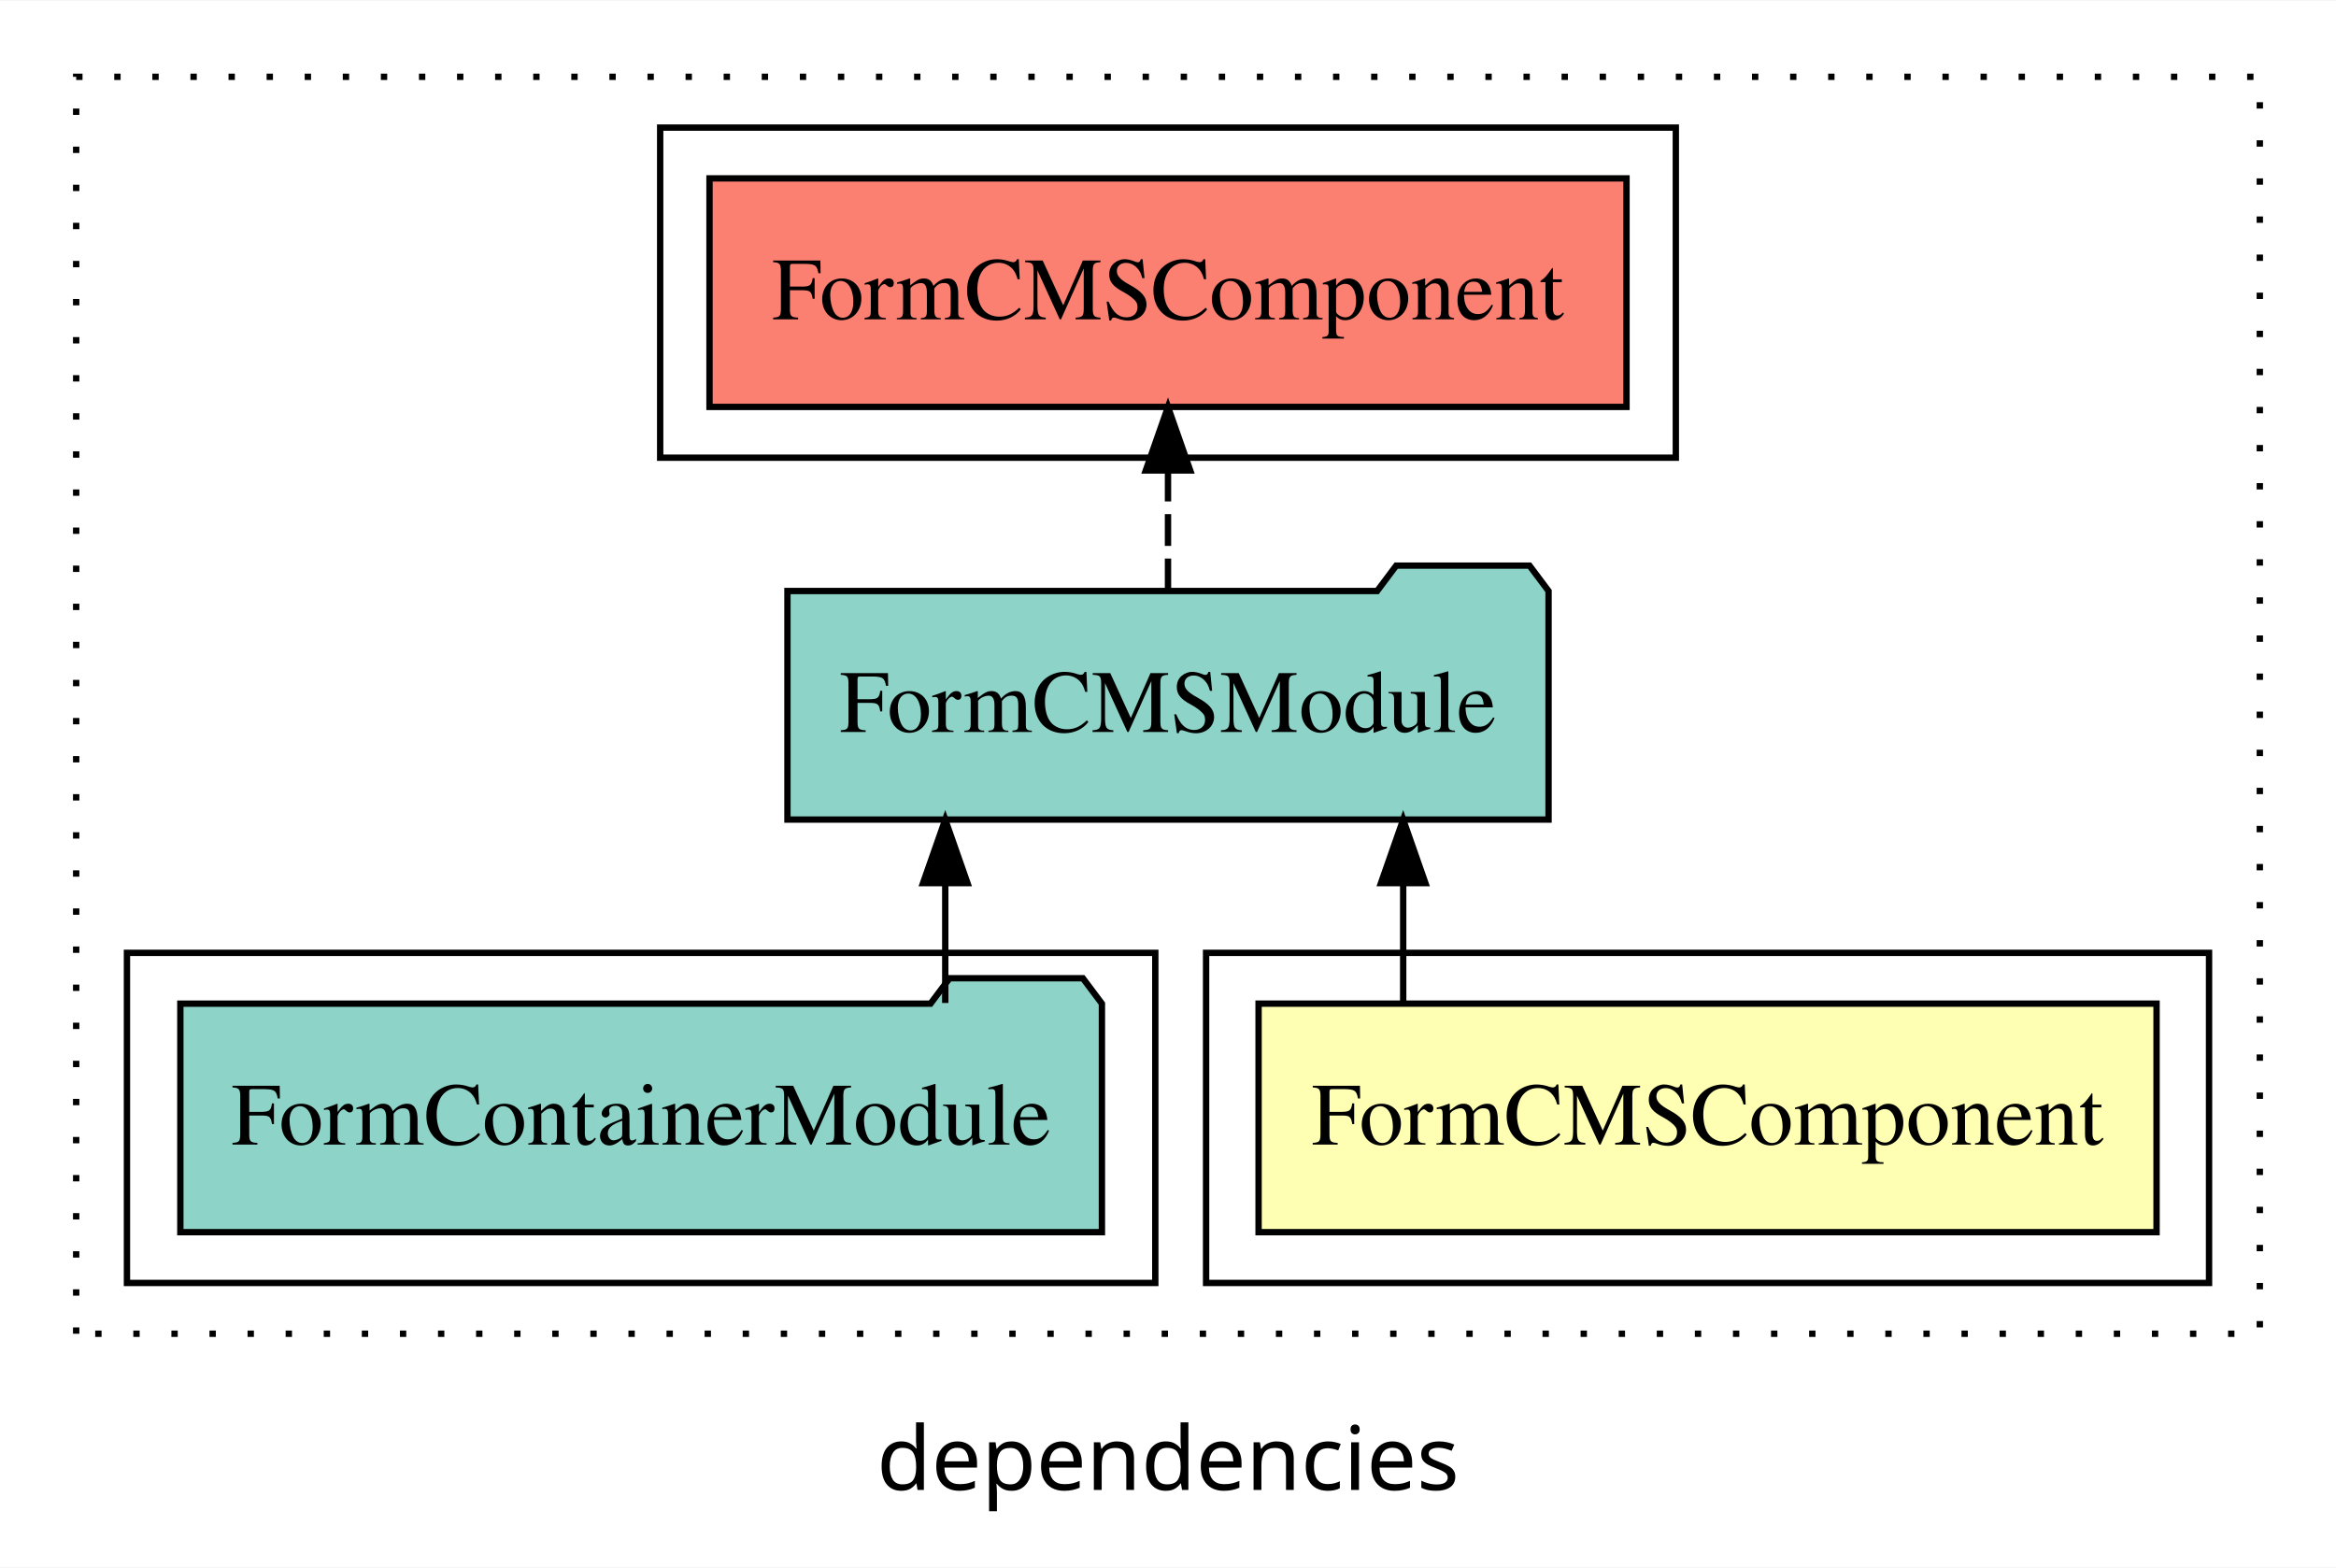
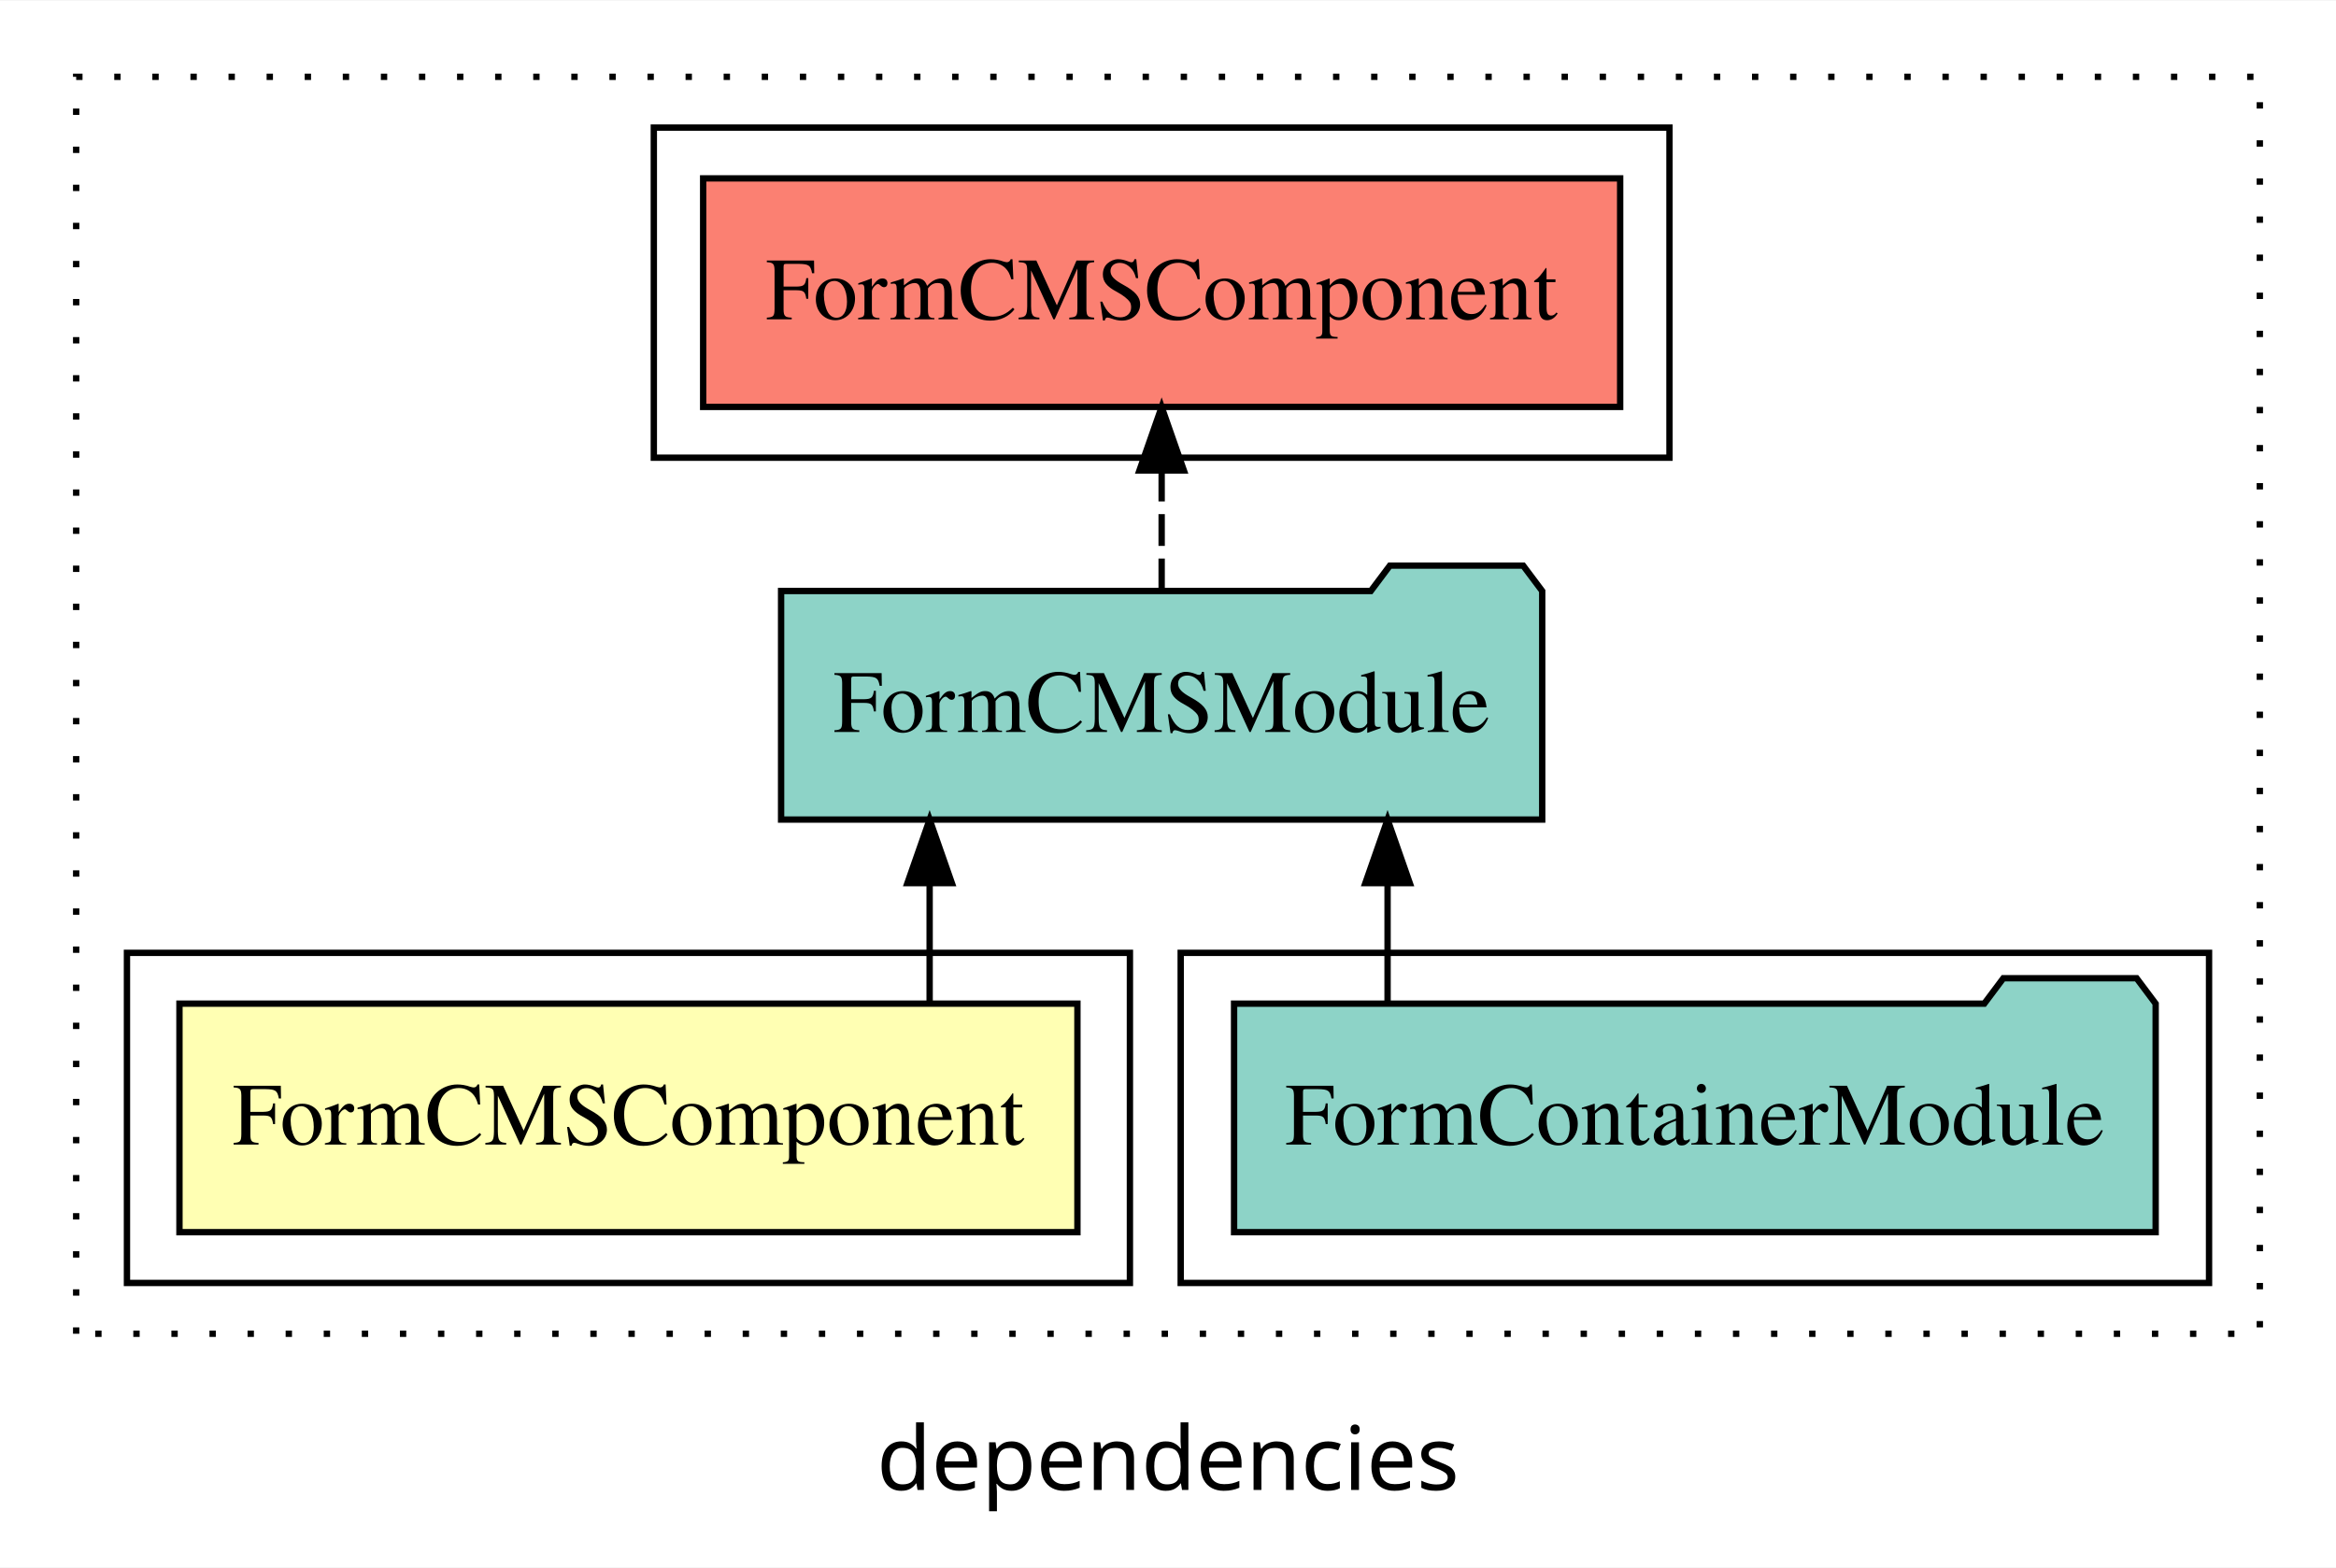
<svg xmlns="http://www.w3.org/2000/svg" width="368pt" height="247pt" viewBox="0.00 0.00 368.00 246.80">
  <g id="graph0" class="graph" transform="scale(1 1) rotate(0) translate(4 242.8)">
    <polygon fill="white" stroke="transparent" points="-4,4 -4,-242.8 364,-242.8 364,4 -4,4" />
    <text text-anchor="middle" x="180" y="-8.2" font-family="sans-serif" font-size="14.00">dependencies</text>
    <g id="clust1" class="cluster">
      <polygon fill="none" stroke="black" stroke-dasharray="1,5" points="8,-32.8 8,-230.8 352,-230.8 352,-32.8 8,-32.8" />
    </g>
    <g id="clust5" class="cluster">
-       <polygon fill="none" stroke="black" points="100,-170.8 100,-222.8 260,-222.8 260,-170.8 100,-170.8" />
+       <polygon fill="none" stroke="black" points="99,-170.8 99,-222.8 259,-222.8 259,-170.8 99,-170.8" />
+     </g>
+     <g id="clust4" class="cluster">
+       <polygon fill="none" stroke="black" points="182,-40.8 182,-92.8 344,-92.8 344,-40.8 182,-40.8" />
    </g>
    <g id="clust2" class="cluster">
-       <polygon fill="none" stroke="black" points="186,-40.8 186,-92.8 344,-92.8 344,-40.8 186,-40.8" />
-     </g>
-     <g id="clust4" class="cluster">
-       <polygon fill="none" stroke="black" points="16,-40.8 16,-92.8 178,-92.8 178,-40.8 16,-40.8" />
+       <polygon fill="none" stroke="black" points="16,-40.8 16,-92.8 174,-92.8 174,-40.8 16,-40.8" />
    </g>
    <g id="node1" class="node">
-       <polygon fill="#ffffb3" stroke="black" points="335.73,-84.8 194.27,-84.8 194.27,-48.8 335.73,-48.8 335.73,-84.8" />
-       <text text-anchor="middle" x="265" y="-62.6" font-family="Times,serif" font-size="14.00">FormCMSComponent</text>
+       <polygon fill="#ffffb3" stroke="black" points="165.73,-84.8 24.27,-84.8 24.27,-48.8 165.73,-48.8 165.73,-84.8" />
+       <text text-anchor="middle" x="95" y="-62.6" font-family="Times,serif" font-size="14.00">FormCMSComponent</text>
    </g>
    <g id="node2" class="node">
-       <polygon fill="#8dd3c7" stroke="black" points="239.95,-149.8 236.95,-153.8 215.95,-153.8 212.95,-149.8 120.05,-149.8 120.05,-113.8 239.95,-113.8 239.95,-149.8" />
-       <text text-anchor="middle" x="180" y="-127.6" font-family="Times,serif" font-size="14.00">FormCMSModule</text>
+       <polygon fill="#8dd3c7" stroke="black" points="238.95,-149.8 235.95,-153.8 214.95,-153.8 211.95,-149.8 119.05,-149.8 119.05,-113.8 238.95,-113.8 238.95,-149.8" />
+       <text text-anchor="middle" x="179" y="-127.6" font-family="Times,serif" font-size="14.00">FormCMSModule</text>
    </g>
    <g id="edge1" class="edge">
-       <path fill="none" stroke="black" d="M217.05,-84.91C217.05,-84.91 217.05,-103.79 217.05,-103.79" />
-       <polygon fill="black" stroke="black" points="213.55,-103.79 217.05,-113.79 220.55,-103.79 213.55,-103.79" />
+       <path fill="none" stroke="black" d="M142.45,-84.91C142.45,-84.91 142.45,-103.79 142.45,-103.79" />
+       <polygon fill="black" stroke="black" points="138.95,-103.79 142.45,-113.79 145.95,-103.79 138.95,-103.79" />
    </g>
    <g id="node4" class="node">
-       <polygon fill="#fb8072" stroke="black" points="252.23,-214.8 107.77,-214.8 107.77,-178.8 252.23,-178.8 252.23,-214.8" />
-       <text text-anchor="middle" x="180" y="-192.6" font-family="Times,serif" font-size="14.00">FormCMSComponent </text>
+       <polygon fill="#fb8072" stroke="black" points="251.23,-214.8 106.77,-214.8 106.77,-178.8 251.23,-178.8 251.23,-214.8" />
+       <text text-anchor="middle" x="179" y="-192.6" font-family="Times,serif" font-size="14.00">FormCMSComponent </text>
    </g>
    <g id="edge3" class="edge">
-       <path fill="none" stroke="black" stroke-dasharray="5,2" d="M180,-149.91C180,-149.91 180,-168.79 180,-168.79" />
-       <polygon fill="black" stroke="black" points="176.5,-168.79 180,-178.79 183.5,-168.79 176.5,-168.79" />
+       <path fill="none" stroke="black" stroke-dasharray="5,2" d="M179,-149.91C179,-149.91 179,-168.79 179,-168.79" />
+       <polygon fill="black" stroke="black" points="175.5,-168.79 179,-178.79 182.5,-168.79 175.5,-168.79" />
    </g>
    <g id="node3" class="node">
-       <polygon fill="#8dd3c7" stroke="black" points="169.59,-84.8 166.59,-88.8 145.59,-88.8 142.59,-84.8 24.41,-84.8 24.41,-48.8 169.59,-48.8 169.59,-84.8" />
-       <text text-anchor="middle" x="97" y="-62.6" font-family="Times,serif" font-size="14.00">FormContainerModule</text>
+       <polygon fill="#8dd3c7" stroke="black" points="335.59,-84.8 332.59,-88.8 311.59,-88.8 308.59,-84.8 190.41,-84.8 190.41,-48.8 335.59,-48.8 335.59,-84.8" />
+       <text text-anchor="middle" x="263" y="-62.6" font-family="Times,serif" font-size="14.00">FormContainerModule</text>
    </g>
    <g id="edge2" class="edge">
-       <path fill="none" stroke="black" d="M144.91,-84.91C144.91,-84.91 144.91,-103.79 144.91,-103.79" />
-       <polygon fill="black" stroke="black" points="141.41,-103.79 144.91,-113.79 148.41,-103.79 141.41,-103.79" />
+       <path fill="none" stroke="black" d="M214.59,-84.91C214.59,-84.91 214.59,-103.79 214.59,-103.79" />
+       <polygon fill="black" stroke="black" points="211.09,-103.79 214.59,-113.79 218.09,-103.79 211.09,-103.79" />
    </g>
  </g>
</svg>
